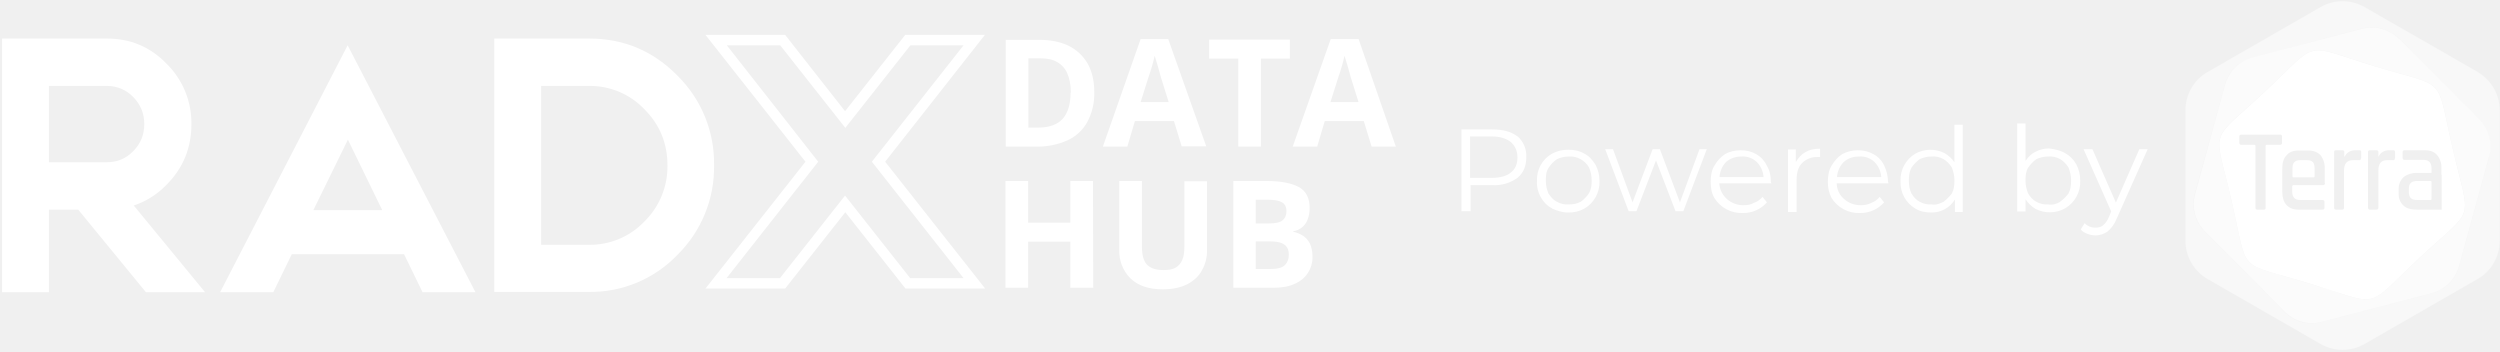
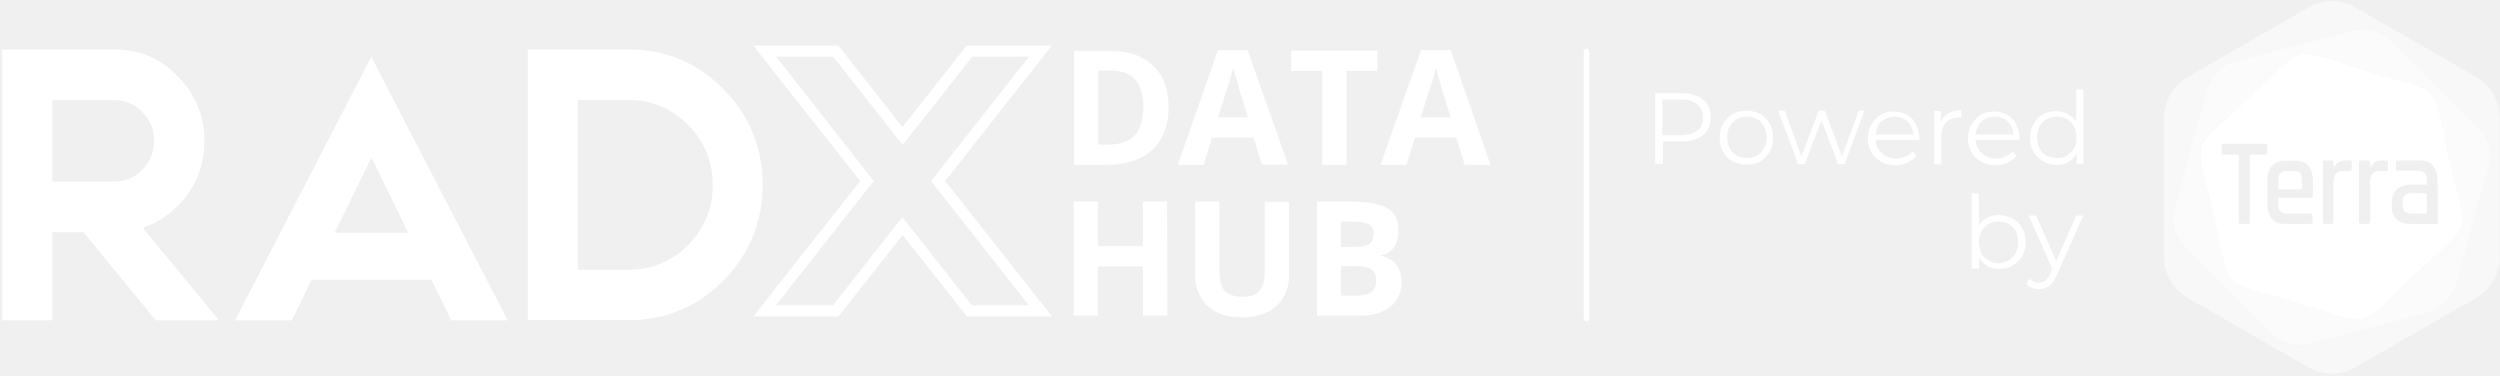
- <svg xmlns="http://www.w3.org/2000/svg" width="960" height="135">
+ <svg xmlns="http://www.w3.org/2000/svg" width="899" height="135">
  <g fill="none" fill-rule="evenodd">
-     <path d="M420.2 35.4a23 23 0 01-2.7 11.5 16.7 16.7 0 01-7.6 7 28.4 28.4 0 01-12.1 2.4h-11.6v-41H399c4.3 0 8 .7 11.2 2.2 3.2 1.6 5.6 3.8 7.4 6.8 1.7 3 2.6 6.7 2.6 11zm-9 .2c0-3-.5-5.5-1.4-7.5a9 9 0 00-3.9-4.3c-1.7-1-3.9-1.4-6.4-1.4h-4.6V49h3.7c4.2 0 7.4-1.1 9.5-3.4 2-2.3 3-5.6 3-10.1zm42.6 20.7l-3-9.8h-15l-2.9 9.8h-9.4L438 15h10.6l14.6 41.2h-9.4zm-5-17l-3-9.6a203.5 203.5 0 00-2.4-8.3 71.8 71.8 0 01-2.4 8.3l-3 9.5h10.8zm35.4 17h-8.7V22.5h-11.2v-7.3h31v7.3h-11.1zm42.5 0l-3-9.8h-15l-2.9 9.8h-9.4L511 15h10.7L536 56.3h-9.4zm-5-17l-3-9.6a203.6 203.6 0 00-2.4-8.3 71.8 71.8 0 01-2.4 8.3l-3 9.5h10.8zm-101.9 71.2H411V92.8h-16.2v17.7h-8.7v-41h8.7v16H411v-16h8.7zm43.7-41v26.6a15 15 0 01-1.9 7.6c-1.2 2.3-3 4-5.6 5.4-2.5 1.3-5.7 2-9.5 2-5.4 0-9.5-1.4-12.4-4.2a14.7 14.7 0 01-4.3-11V69.5h8.7v25.1c0 3.4.7 5.8 2 7.1 1.5 1.4 3.5 2 6.2 2 2 0 3.5-.2 4.7-.9a6 6 0 002.6-3c.6-1.4.8-3.1.8-5.2v-25h8.7zm10.1 0h12.7c5.5 0 9.6.8 12.4 2.3 2.8 1.5 4.2 4.2 4.2 8 0 1.6-.2 3-.7 4.3a7 7 0 01-5.6 4.7v.2c1.4.3 2.6.8 3.7 1.5s2 1.7 2.7 3c.6 1.3 1 3 1 5.1a11 11 0 01-1.9 6.4c-1.2 1.8-3 3.2-5.2 4.1-2.2 1-4.9 1.4-8 1.4h-15.3v-41zm8.6 16.3h5.1c2.5 0 4.3-.4 5.2-1.2 1-.8 1.5-2 1.5-3.6 0-1.5-.6-2.7-1.7-3.3-1.2-.7-3-1-5.5-1h-4.6v9zm0 6.9v10.6h5.7c2.6 0 4.5-.5 5.5-1.5s1.5-2.3 1.5-4c0-1-.2-2-.6-2.7a4.4 4.4 0 00-2.3-1.8c-1-.4-2.5-.6-4.4-.6h-5.4zM41 31.8H17.6v31.7H41c4.3 0 8-1.5 11-4.6 3.1-3.1 4.6-6.9 4.6-11.2 0-4.4-1.5-8.1-4.5-11.2a15 15 0 00-11-4.7zM2 111V16h39c8.7 0 16 3 22.1 9.3a30.7 30.7 0 019.2 22.4c0 8.7-3 16.2-9.2 22.4a30 30 0 01-13.8 8.2L76.2 111H56.6l-26-31.7h-13V111H2z" fill="#FFF" fill-rule="nonzero" />
-     <path d="M41 31.8H17.6v31.7H41c4.3 0 8-1.5 11-4.6 3.1-3.1 4.6-6.9 4.6-11.2 0-4.4-1.5-8.1-4.5-11.2a15 15 0 00-11-4.7zM2 111V16h39c8.7 0 16 3 22.1 9.3a30.7 30.7 0 019.2 22.4c0 8.7-3 16.2-9.2 22.4a30 30 0 01-13.8 8.2L76.2 111H56.6l-26-31.7h-13V111H2z" stroke="#FFF" stroke-width="2.4" />
-     <path d="M148.7 81.9l-15.1-31-15.2 31h30.3zm-37.4 14.5l-7.1 14.6H86.5l47-91 47.1 91H163l-7.1-14.6h-44.6z" fill="#FFF" fill-rule="nonzero" />
-     <path d="M148.7 81.9l-15.1-31-15.2 31h30.3zm-37.4 14.5l-7.1 14.6H86.5l47-91 47.1 91H163l-7.1-14.6h-44.6z" stroke="#FFF" stroke-width="2.4" />
-     <path d="M206.6 31.8v63.4h19.6a30 30 0 0022.1-9.3 30.7 30.7 0 009.2-22.4c0-8.7-3-16.2-9.2-22.4a30 30 0 00-22.1-9.3h-19.6zM191 16h35.2c13 0 24 4.6 33.2 14A46 46 0 01273 63.4 46 46 0 01259.3 97a45 45 0 01-33.2 13.9H191V16z" fill="#FFF" fill-rule="nonzero" />
-     <path d="M206.6 31.8v63.4h19.6a30 30 0 0022.1-9.3 30.7 30.7 0 009.2-22.4c0-8.7-3-16.2-9.2-22.4a30 30 0 00-22.1-9.3h-19.6zM191 16h35.2c13 0 24 4.6 33.2 14A46 46 0 01273 63.4 46 46 0 01259.3 97a45 45 0 01-33.2 13.9H191V16z" stroke="#FFF" stroke-width="2.4" />
-     <path d="M378.2 13.4h-30.6l-23.1 29.3-23-29.3h-30.6l38.4 48.7-38.4 48.7h30.6l23.1-29.3 23.1 29.3h30.6l-38.4-48.7 38.3-48.7zm-8.2 93.4h-20.5l-25-31.7-25 31.7H279l35.2-44.7-35.1-44.7h20.5l25 31.7 25-31.7H370l-35.2 44.7 35.2 44.7zm212.7-54.5a10 10 0 013.4 8c0 3.4-1 6-3.4 8a15 15 0 01-9.5 2.8h-8.5v10h-3.5V49.7H573c4 0 7.3.8 9.7 2.7zm-2.6 14c1.7-1.3 2.6-3.2 2.6-5.8 0-2.6-.9-4.5-2.6-6-1.7-1.3-4-2.1-7.3-2.1h-8.3v15.9h8.3c3.2 0 5.8-.7 7.3-2zM596 80c-2-1-3.3-2.5-4.3-4.2a11.5 11.5 0 01-1.5-6.3A11.4 11.4 0 01596 59c1.9-1 3.8-1.5 6.2-1.5 2.3 0 4.3.4 6.2 1.5 2 1 3.2 2.6 4.3 4.3 1 2 1.5 3.9 1.5 6.2a11.7 11.7 0 01-5.8 10.6 12 12 0 01-6.2 1.5c-2.4 0-4.3-.7-6.2-1.5zm11-2.5c1.2-.9 2.3-2 3.1-3.2.9-1.5 1.1-3 1.1-5s-.4-3.4-1-5a8.4 8.4 0 00-3.3-3.2 8 8 0 00-4.5-1c-1.7 0-3.2.4-4.5 1-1.3.9-2.4 2-3.2 3.3-1 1.5-1.1 3-1.1 5 0 1.9.4 3.4 1 4.9 1 1.5 2 2.6 3.3 3.2a8 8 0 004.5 1c1.7 0 3-.2 4.5-1zm48.4-20.2l-9 23.8h-3l-7.5-19.5-7.5 19.5h-3l-9-23.8h3l7.5 20.4 7.7-20.4h2.8l7.7 20.4 7.5-20.4zm24.8 13.1h-20a8.8 8.8 0 002.9 6 9.4 9.4 0 006.4 2.4c1.5 0 2.8-.2 4-.9a7.1 7.1 0 003.3-2.3l1.7 2.1a12 12 0 01-9.2 4.1 12.3 12.3 0 01-11-5.8c-1-1.7-1.4-3.8-1.4-6.2 0-2.4.4-4.6 1.5-6.3 1-1.7 2.3-3.2 4-4.3 1.7-1 3.9-1.5 6-1.5 2.2 0 4.3.5 6 1.5a9.8 9.8 0 014 4.3c1.2 2 1.6 3.9 1.6 6.3l.2.6zm-17.4-8.2a9.2 9.2 0 00-2.5 5.8h16.9a9 9 0 00-2.6-5.8 7.7 7.7 0 00-5.8-2.1c-2.3 0-4.2.6-6 2.1zm30.5-3.8c1.5-.9 3.4-1.3 5.6-1.3v3.2h-1a8 8 0 00-6 2.4c-1.4 1.5-2 3.6-2 6.4v12.3h-3.3v-24h3v4.8c1.1-1.7 2.2-3 3.7-3.8zm31.9 12h-19.9a8 8 0 002.8 6 9.4 9.4 0 006.4 2.4c1.5 0 2.8-.2 4.1-.9a7.1 7.1 0 003.2-2.3l1.7 2.1a12 12 0 01-9.2 4.1 12.3 12.3 0 01-11-5.8c-1-2-1.4-3.8-1.4-6.2 0-2.4.4-4.6 1.5-6.3 1-1.7 2.3-3.2 4-4.3 1.8-1 3.9-1.5 6-1.5 2.2 0 4.3.5 6 1.5a9.5 9.5 0 014.1 4.3 15 15 0 011.5 6.3l.2.6zM708 62.2a9.2 9.2 0 00-2.6 5.8h17a9 9 0 00-2.6-5.8 7.7 7.7 0 00-5.8-2.1c-2.4 0-4.3.6-6 2.1zm45.7-14.6v33.8h-3v-4.8a10.4 10.4 0 01-9.2 5c-2.1 0-4.2-.4-6-1.5a11.6 11.6 0 01-5.7-10.5 11.7 11.7 0 015.7-10.6 12 12 0 0111.2-.2c1.5.9 2.8 2 3.8 3.5V47.9h3.2v-.3zm-7.4 29.9c1.2-.9 2.3-2 3.2-3.2.8-1.5 1-3 1-5s-.4-3.4-1-5c-.9-1.4-2-2.5-3.2-3.2a8 8 0 00-4.6-1c-1.7 0-3.2.4-4.5 1-1.3.9-2.3 2-3.2 3.3-.8 1.5-1 3-1 5 0 1.9.3 3.4 1 4.9.9 1.5 2 2.6 3.2 3.2a8 8 0 004.5 1c1.5.3 3-.2 4.6-1zM793 58.8a11 11 0 014.3 4.3c1 2 1.5 3.8 1.5 6.2A11.7 11.7 0 01793 80a12.1 12.1 0 01-11.4.2 12 12 0 01-3.8-3.7v4.7h-3.2V47.4h3.2v14.4c1-1.5 2.3-2.8 3.8-3.5 1.5-.8 3.3-1.3 5.2-1.3 2.3.3 4.3.7 6.2 1.8zm-2 18.7c1.3-.9 2.4-2 3.3-3.2.8-1.5 1-3 1-5s-.4-3.4-1-5c-.9-1.4-2-2.5-3.2-3.2a8 8 0 00-4.6-1c-1.7 0-3.2.4-4.5 1-1.3.9-2.3 2-3.2 3.3-.9 1.5-1 3-1 5 0 1.9.4 3.4 1 4.9.9 1.5 2 2.6 3.2 3.2a8 8 0 004.5 1c1.8.3 3.3-.2 4.6-1zm33.7-20.2l-12 26.9a12 12 0 01-3.4 4.7 8.2 8.2 0 01-4.5 1.5c-1.1 0-2.2-.2-3.2-.6-1.1-.4-2-.9-2.6-1.7l1.5-2.4a5.5 5.5 0 004.3 1.7c1 0 1.9-.2 2.7-.8a8 8 0 002.2-3l1-2.4-10.6-23.9h3.4l9 20.5 9-20.5h3.2z" fill="#FFF" fill-rule="nonzero" />
+     <path d="M420.2 38.4a23 23 0 01-2.7 11.5 16.7 16.7 0 01-7.6 7 28.4 28.4 0 01-12.1 2.4h-11.6v-41H399c4.3 0 8 .7 11.2 2.2 3.2 1.6 5.6 3.8 7.4 6.8 1.7 3 2.6 6.7 2.6 11zm-9 .2c0-3-.5-5.5-1.4-7.5a9 9 0 00-3.9-4.3c-1.7-1-3.9-1.4-6.4-1.4h-4.6V52h3.7c4.2 0 7.4-1.1 9.5-3.4 2-2.3 3-5.6 3-10.1zm42.6 20.7l-3-9.8h-15l-2.9 9.8h-9.4L438 18h10.6l14.6 41.2h-9.4zm-5-17l-3-9.6a203.5 203.5 0 00-2.4-8.3 71.8 71.8 0 01-2.4 8.3l-3 9.5h10.8zm35.4 17h-8.7V25.5h-11.2v-7.3h31v7.3h-11.1zm42.5 0l-3-9.8h-15l-2.9 9.8h-9.4L511 18h10.7L536 59.3h-9.4zm-5-17l-3-9.6a203.6 203.6 0 00-2.4-8.3 71.8 71.8 0 01-2.4 8.3l-3 9.5h10.8zm-101.9 71.2H411V95.8h-16.2v17.7h-8.7v-41h8.7v16H411v-16h8.7zm43.7-41v26.6a15 15 0 01-1.9 7.6c-1.2 2.3-3 4-5.6 5.4-2.5 1.3-5.7 2-9.5 2-5.4 0-9.5-1.4-12.4-4.2a14.7 14.7 0 01-4.3-11V72.5h8.7v25.1c0 3.4.7 5.8 2 7.1 1.5 1.4 3.5 2 6.2 2 2 0 3.5-.2 4.7-.9a6 6 0 002.6-3c.6-1.4.8-3.1.8-5.2v-25h8.7zm10.1 0h12.7c5.5 0 9.6.8 12.4 2.3 2.8 1.5 4.2 4.2 4.2 8 0 1.6-.2 3-.7 4.3a7 7 0 01-5.6 4.7v.2c1.4.3 2.6.8 3.7 1.5s2 1.7 2.7 3c.6 1.3 1 3 1 5.1a11 11 0 01-1.9 6.4c-1.2 1.8-3 3.2-5.2 4.1-2.2 1-4.9 1.4-8 1.4h-15.3v-41zm8.6 16.3h5.1c2.5 0 4.3-.4 5.2-1.2 1-.8 1.5-2 1.5-3.6 0-1.5-.6-2.7-1.7-3.3-1.2-.7-3-1-5.5-1h-4.6v9zm0 6.9v10.6h5.7c2.6 0 4.5-.5 5.5-1.5s1.5-2.3 1.5-4c0-1-.2-2-.6-2.7a4.4 4.4 0 00-2.3-1.8c-1-.4-2.5-.6-4.4-.6h-5.4zM41 34.8H17.6v31.7H41c4.3 0 8-1.5 11-4.6 3.1-3.1 4.6-6.9 4.6-11.2 0-4.4-1.5-8.1-4.5-11.2a15 15 0 00-11-4.7zM2 114V19h39c8.7 0 16 3 22.1 9.3a30.7 30.7 0 019.2 22.4c0 8.7-3 16.2-9.2 22.4a30 30 0 01-13.8 8.2L76.2 114H56.6l-26-31.7h-13V114H2z" fill="#FFF" fill-rule="nonzero" />
+     <path d="M41 34.8H17.6v31.7H41c4.3 0 8-1.5 11-4.6 3.1-3.1 4.6-6.9 4.6-11.2 0-4.4-1.5-8.1-4.5-11.2a15 15 0 00-11-4.7zM2 114V19h39c8.7 0 16 3 22.1 9.3a30.7 30.7 0 019.2 22.4c0 8.7-3 16.2-9.2 22.4a30 30 0 01-13.8 8.2L76.2 114H56.6l-26-31.7h-13V114H2z" stroke="#FFF" stroke-width="2.4" />
+     <path d="M148.7 84.9l-15.1-31-15.2 31h30.3zm-37.4 14.5l-7.1 14.6H86.5l47-91 47.1 91H163l-7.1-14.6h-44.6z" fill="#FFF" fill-rule="nonzero" />
+     <path d="M148.7 84.9l-15.1-31-15.2 31h30.3zm-37.4 14.5l-7.1 14.6H86.5l47-91 47.1 91H163l-7.1-14.6h-44.6z" stroke="#FFF" stroke-width="2.4" />
+     <path d="M206.6 34.8v63.4h19.6a30 30 0 0022.1-9.3 30.7 30.7 0 009.2-22.4c0-8.7-3-16.2-9.2-22.4a30 30 0 00-22.1-9.3h-19.6zM191 19h35.2c13 0 24 4.6 33.2 14A46 46 0 01273 66.4a46 46 0 01-13.7 33.6 45 45 0 01-33.2 13.9H191V19z" fill="#FFF" fill-rule="nonzero" />
+     <path d="M206.6 34.8v63.4h19.6a30 30 0 0022.1-9.3 30.7 30.7 0 009.2-22.4c0-8.7-3-16.2-9.2-22.4a30 30 0 00-22.1-9.3h-19.6zM191 19h35.2c13 0 24 4.6 33.2 14A46 46 0 01273 66.4a46 46 0 01-13.7 33.6 45 45 0 01-33.2 13.9H191V19z" stroke="#FFF" stroke-width="2.4" />
+     <path d="M378.2 16.4h-30.6l-23.1 29.3-23-29.3h-30.6l38.4 48.7-38.4 48.7h30.6l23.1-29.3 23.1 29.3h30.6l-38.4-48.7 38.3-48.7zm-8.2 93.4h-20.5l-25-31.7-25 31.7H279l35.2-44.7-35.1-44.7h20.5l25 31.7 25-31.7H370l-35.2 44.7 35.2 44.7z" fill="#FFF" fill-rule="nonzero" />
    <g fill="#FFF" fill-rule="nonzero">
-       <path d="M951.6 27.7L908 2.7a17 17 0 00-16.9 0l-43.5 25c-5.2 3-8.4 8.6-8.4 14.6v50.2a17 17 0 008.4 14.6l43.5 25a17 17 0 0016.9 0l43.5-25c5.2-3 8.4-8.6 8.4-14.6V42.3a17 17 0 00-8.4-14.6zm4.2 32.5l-11.5 42c-1.4 5.1-5.4 9-10.5 10.4l-42.3 11c-5 1.4-10.5 0-14.1-3.8l-30.8-31a14.7 14.7 0 01-3.8-14.2l11.6-42c1.3-5.1 5.3-9 10.4-10.4L907 11c5-1.3 10.5.1 14.2 3.9L952 46c3.7 3.7 5.1 9.1 3.7 14.2z" opacity=".5" />
-       <path d="M921.3 15a14.7 14.7 0 00-14.2-4l-42.3 11.1a15 15 0 00-10.4 10.4l-11.5 42c-1.4 5.1 0 10.5 3.7 14.3l30.8 31c3.7 3.7 9.1 5.2 14.2 3.8l42.3-11c5-1.4 9-5.3 10.4-10.4l11.5-42c1.4-5.1 0-10.5-3.7-14.3l-30.8-31zm7.8 84c-17.5 16.3-15.9 18.3-29.7 13.9l-5-1.7-7.8-2.4c-28.4-8.7-23-3-29.7-31.9-6.7-28.8-9-21.4 12.7-41.6 21.6-20.2 14-18.5 42.5-9.8 28.4 8.6 23 3 29.8 31.8 6.7 28.9 9 21.4-12.8 41.7z" opacity=".7" />
-       <path d="M886 61.5h-2.8c-1 0-1.8.3-2.2.8-.5.5-.7 1.3-.7 2.5v2.8c0 .3.1.5.4.5h7.7c.3 0 .4-.2.4-.5v-2.8c0-1.2-.2-2-.6-2.5-.5-.5-1.2-.8-2.3-.8zm47.2 8h-5c-1 0-1.9.2-2.4.7-.5.4-.8 1.1-.8 2.2v1.4c0 1 .3 1.9.8 2.3.5.5 1.3.7 2.5.7h5c.3 0 .4-.1.4-.4v-6.5c0-.3-.2-.4-.5-.4z" />
-       <path d="M912 25.5c-28.4-8.7-20.8-10.4-42.4 9.8-21.7 20.3-19.4 12.8-12.7 41.7 6.7 28.9 1.4 23.2 29.7 31.8l7.8 2.5 5 1.6c13.8 4.4 12.2 2.5 29.7-13.9 21.7-20.2 19.5-12.8 12.8-41.7-6.8-28.9-1.5-23.2-29.8-31.8zm-35.7 29.3c0 .5-.2.8-.7.8h-5.1c-.3 0-.5.1-.5.4v23.8c0 .5-.2.7-.7.7h-2.5c-.5 0-.7-.2-.7-.7V56c0-.3-.2-.4-.5-.4h-5c-.5 0-.7-.3-.7-.8v-2.3c0-.5.2-.8.7-.8h15c.5 0 .7.3.7.8v2.3zm16.5 15.5c0 .5-.3.8-.8.8h-11.3c-.3 0-.5.2-.5.5v1.9c0 2.2 1 3.3 3 3.3h8.6c.5 0 .8.2.8.8v2.2c0 .5-.3.7-.8.7h-9.2c-2 0-3.5-.6-4.6-1.8-1.1-1.2-1.6-2.9-1.6-5v-9c0-2.2.5-3.9 1.6-5 1-1.3 2.6-1.9 4.6-1.9h3.8c2 0 3.5.6 4.7 1.8a8 8 0 011.6 5.1v5.6zm13.8-9.5c0 .5-.3.8-.7.7h-2.4c-2.3 0-3.4 1.4-3.4 4v14.2c0 .5-.2.8-.7.8H897c-.5 0-.7-.3-.7-.8V58.4c0-.5.2-.7.7-.7h2.5c.5 0 .7.2.7.7v1.7h.2c.3-.7.8-1.3 1.6-1.8a5 5 0 012.5-.6h1.5c.5 0 .7.2.7.7v2.4zm13 0c0 .5-.2.8-.6.7h-2.4c-2.3 0-3.3 1.4-3.3 4v14.2c0 .5-.3.8-.7.8H910c-.4 0-.7-.3-.7-.8V58.4c0-.5.3-.7.7-.7h2.6c.4 0 .7.2.7.7v1.7h.1c.3-.7.8-1.3 1.6-1.8a5 5 0 012.5-.6h1.5c.5 0 .7.2.7.7v2.4zm18 6.3v13.4H928c-2.2 0-4-.5-5.1-1.6a5.8 5.8 0 01-1.8-4.6v-1.6A6 6 0 01923 68a8 8 0 015.1-1.6h5.6v-1.7c0-2.2-1-3.3-3-3.3h-7.3c-.5 0-.8-.2-.8-.8v-2.2c0-.5.3-.7.8-.7h7.8c2 0 3.6.6 4.6 1.8a7.2 7.2 0 011.7 5v2.6z" />
+       <path d="M890.6 27.7L847 2.7a17 17 0 00-16.9 0l-43.5 25c-5.2 3-8.4 8.6-8.4 14.6v50.2a17 17 0 008.4 14.6l43.5 25a17 17 0 0016.9 0l43.5-25c5.2-3 8.4-8.6 8.4-14.6V42.3a17 17 0 00-8.4-14.6zm4.2 32.5l-11.5 42c-1.4 5.1-5.4 9-10.5 10.4l-42.3 11c-5 1.4-10.5 0-14.1-3.8l-30.8-31a14.7 14.7 0 01-3.8-14.2l11.6-42c1.3-5.1 5.3-9 10.4-10.4L846 11c5-1.3 10.5.1 14.2 3.9L891 46c3.7 3.7 5.1 9.1 3.7 14.2z" opacity=".5" />
+       <path d="M860.3 15a14.7 14.7 0 00-14.2-4l-42.3 11.1a15 15 0 00-10.4 10.4l-11.5 42c-1.4 5.1 0 10.5 3.7 14.3l30.8 31c3.7 3.7 9.1 5.2 14.2 3.8l42.3-11c5-1.4 9-5.3 10.4-10.4l11.5-42c1.4-5.1 0-10.5-3.7-14.3l-30.8-31zm7.8 84c-17.5 16.3-15.9 18.3-29.7 13.9l-5-1.7-7.8-2.4c-28.4-8.7-23-3-29.7-31.9-6.7-28.8-9-21.4 12.7-41.6 21.6-20.2 14-18.5 42.5-9.8 28.4 8.6 23 3 29.8 31.8 6.7 28.9 9 21.4-12.8 41.7z" opacity=".7" />
+       <path d="M825 61.5h-2.8c-1 0-1.8.3-2.2.8-.5.5-.7 1.3-.7 2.5v2.8c0 .3.1.5.4.5h7.7c.3 0 .4-.2.4-.5v-2.8c0-1.2-.2-2-.6-2.5-.5-.5-1.2-.8-2.3-.8zm47.2 8h-5c-1 0-1.9.2-2.4.7-.5.4-.8 1.1-.8 2.2v1.4c0 1 .3 1.9.8 2.3.5.5 1.3.7 2.5.7h5c.3 0 .4-.1.4-.4v-6.5c0-.3-.2-.4-.5-.4z" />
+       <path d="M851 25.5c-28.4-8.7-20.8-10.4-42.4 9.8-21.7 20.3-19.4 12.8-12.7 41.7 6.7 28.9 1.4 23.2 29.7 31.8l7.8 2.5 5 1.6c13.8 4.4 12.2 2.5 29.7-13.9 21.7-20.2 19.5-12.8 12.8-41.7-6.8-28.9-1.5-23.2-29.8-31.8zm-35.7 29.3c0 .5-.2.8-.7.8h-5.1c-.3 0-.5.1-.5.4v23.8c0 .5-.2.7-.7.7h-2.5c-.5 0-.7-.2-.7-.7V56c0-.3-.2-.4-.5-.4h-5c-.5 0-.7-.3-.7-.8v-2.3c0-.5.2-.8.7-.8h15c.5 0 .7.3.7.8v2.3zm16.5 15.5c0 .5-.3.8-.8.8h-11.3c-.3 0-.5.2-.5.5v1.9c0 2.2 1 3.3 3 3.3h8.6c.5 0 .8.2.8.8v2.2c0 .5-.3.7-.8.7h-9.2c-2 0-3.5-.6-4.6-1.8-1.1-1.2-1.6-2.9-1.6-5v-9c0-2.2.5-3.9 1.6-5 1-1.3 2.6-1.9 4.6-1.9h3.8c2 0 3.5.6 4.7 1.8a8 8 0 011.6 5.1v5.6zm13.8-9.5c0 .5-.3.8-.7.7h-2.4c-2.3 0-3.4 1.4-3.4 4v14.2c0 .5-.2.8-.7.8H836c-.5 0-.7-.3-.7-.8V58.4c0-.5.2-.7.7-.7h2.5c.5 0 .7.2.7.7v1.7h.2c.3-.7.8-1.3 1.6-1.8a5 5 0 012.5-.6h1.5c.5 0 .7.2.7.7v2.4zm13 0c0 .5-.2.8-.6.7h-2.4c-2.3 0-3.3 1.4-3.3 4v14.2c0 .5-.3.8-.7.8H849c-.4 0-.7-.3-.7-.8V58.4c0-.5.3-.7.7-.7h2.6c.4 0 .7.2.7.7v1.7h.1c.3-.7.8-1.3 1.6-1.8a5 5 0 012.5-.6h1.5c.5 0 .7.2.7.7v2.4zm18 6.3v13.4H867c-2.2 0-4-.5-5.1-1.6a5.8 5.8 0 01-1.8-4.6v-1.6A6 6 0 01862 68a8 8 0 015.1-1.6h5.6v-1.7c0-2.2-1-3.3-3-3.3h-7.3c-.5 0-.8-.2-.8-.8v-2.2c0-.5.3-.7.8-.7h7.8c2 0 3.6.6 4.6 1.8a7.2 7.2 0 011.7 5v2.6z" />
    </g>
+     <path d="M612.4 35.8a7.7 7.7 0 012.7 6.4c0 2.7-.8 4.8-2.7 6.4a11.6 11.6 0 01-7.6 2.2H598v8.1h-2.8V33.5h9.5c3.2 0 5.8.7 7.7 2.3zm-2 11.2c1.3-1 2-2.6 2-4.7a6 6 0 00-2-4.8 9.3 9.3 0 00-5.9-1.7h-6.7v12.8h6.7c2.6 0 4.6-.6 5.8-1.6zM623 58a9.3 9.3 0 01-4.6-8.4c0-2 .3-3.7 1.2-5A11 11 0 01623 41c1.6-.8 3-1.2 5-1.2 1.9 0 3.4.4 5 1.2 1.5.9 2.5 2.1 3.4 3.5a9.7 9.7 0 011.2 5A9.4 9.4 0 01633 58c-1.6.9-3.1 1.2-5 1.2s-3.4-.5-5-1.2zm8.8-2a9 9 0 002.5-2.6c.7-1.2 1-2.5 1-4s-.4-2.8-1-4c-.7-1.2-1.3-2-2.5-2.6a7 7 0 00-3.6-.8 8 8 0 00-3.6.8 9 9 0 00-2.6 2.6 7.4 7.4 0 00-.9 4c0 1.5.3 2.8.9 4a6.5 6.5 0 006.2 3.4c1.3 0 2.4-.2 3.6-.8zm38.7-16.3L663.3 59H661l-6-15.7-6 15.7h-2.4l-7.2-19.2h2.4l6 16.4 6.2-16.4h2.2l6.2 16.4 6-16.4zm19.9 10.6h-16c.2 2 1 3.6 2.3 4.8 1.4 1.2 3 1.9 5.2 1.9a7 7 0 003.2-.7c1-.3 1.9-1 2.6-1.9l1.4 1.7a9.6 9.6 0 01-7.4 3.3 9.9 9.9 0 01-8.8-4.6 9.3 9.3 0 01-1.2-5c0-2 .4-3.7 1.2-5 .9-1.4 2-2.6 3.3-3.5a9 9 0 014.8-1.2 9 9 0 014.8 1.2c1.4.9 2.6 1.9 3.2 3.5a9.7 9.7 0 011.2 5l.2.5zm-13.9-6.6a7.4 7.4 0 00-2 4.7H688a7.3 7.3 0 00-2-4.7 6.2 6.2 0 00-4.7-1.7 7 7 0 00-4.8 1.7zm24.4-3.1c1.2-.7 2.7-1 4.4-1v2.6h-.7c-2 0-3.6.6-4.8 1.9-1.2 1.2-1.7 2.9-1.7 5.1v9.9h-2.6V39.9h2.4v3.8a8.6 8.6 0 013-3zm25.5 9.7h-16c.2 2 1 3.6 2.3 4.8a7.7 7.7 0 005.2 1.9 7 7 0 003.2-.7c1-.3 1.9-1 2.6-1.9l1.4 1.7a9.6 9.6 0 01-7.4 3.3 9.9 9.9 0 01-8.8-4.6 9.7 9.7 0 01-1.2-5c0-2 .4-3.7 1.2-5 .9-1.4 2-2.6 3.3-3.5a9 9 0 014.8-1.2 9 9 0 014.8 1.2c1.4.9 2.6 1.9 3.2 3.5a12 12 0 011.2 5l.2.5zm-13.9-6.6a7.4 7.4 0 00-2 4.7H724a7.3 7.3 0 00-2-4.7 6.2 6.2 0 00-4.7-1.7 7 7 0 00-4.8 1.7zM749.2 32v27h-2.4v-3.7a8.3 8.3 0 01-7.3 4 9 9 0 01-4.8-1.3 9.3 9.3 0 01-4.7-8.4 9.4 9.4 0 014.7-8.5 9.6 9.6 0 018.9-.1c1.2.7 2.2 1.5 3 2.7V32.2h2.6V32zm-6 24a9 9 0 002.6-2.6c.7-1.2.9-2.5.9-4s-.4-2.8-.9-4a6.5 6.5 0 00-6.2-3.4c-1.3 0-2.5.3-3.6.8a9 9 0 00-2.6 2.6 7.6 7.6 0 00-.8 4c0 1.5.3 2.8.8 4 .7 1.2 1.6 2 2.6 2.6a7 7 0 003.6.8 6 6 0 003.6-.8zm-19.4 22.6a9.3 9.3 0 014.6 8.5 9.4 9.4 0 01-4.6 8.4 9 9 0 01-4.8 1.2 9 9 0 01-4.3-1 9.7 9.7 0 01-3-3v3.9H709V69.5h2.6V81a7.8 7.8 0 013-2.7c1.3-.7 2.6-1 4.2-1 1.8.1 3.4.5 5 1.3zm-1.5 15a9 9 0 002.6-2.5 9 9 0 00.8-4c0-1.6-.3-2.8-.8-4-.7-1.2-1.6-2-2.6-2.6a7 7 0 00-3.6-.8 8 8 0 00-3.6.8 9 9 0 00-2.6 2.6 7.4 7.4 0 00-.9 4c0 1.5.4 2.7.9 4 .7 1.2 1.5 2 2.6 2.5 1 .7 2.2 1 3.6 1s2.5-.3 3.6-1zm26.9-16.2L739.6 99a10 10 0 01-2.7 3.8c-1 .7-2.3 1.2-3.6 1.2a7 7 0 01-2.6-.5c-.9-.3-1.6-.7-2-1.4l1.1-1.9c1 1 2 1.4 3.4 1.4.9 0 1.6-.2 2.3-.7.7-.5 1.2-1.4 1.7-2.4l.8-1.9-8.5-19.1h2.7l7.2 16.4 7.2-16.4h2.6z" fill="#FFF" fill-rule="nonzero" />
+     <path stroke="#FFF" stroke-width="2" stroke-linecap="round" d="M570.5 18.5v96" />
  </g>
</svg>
